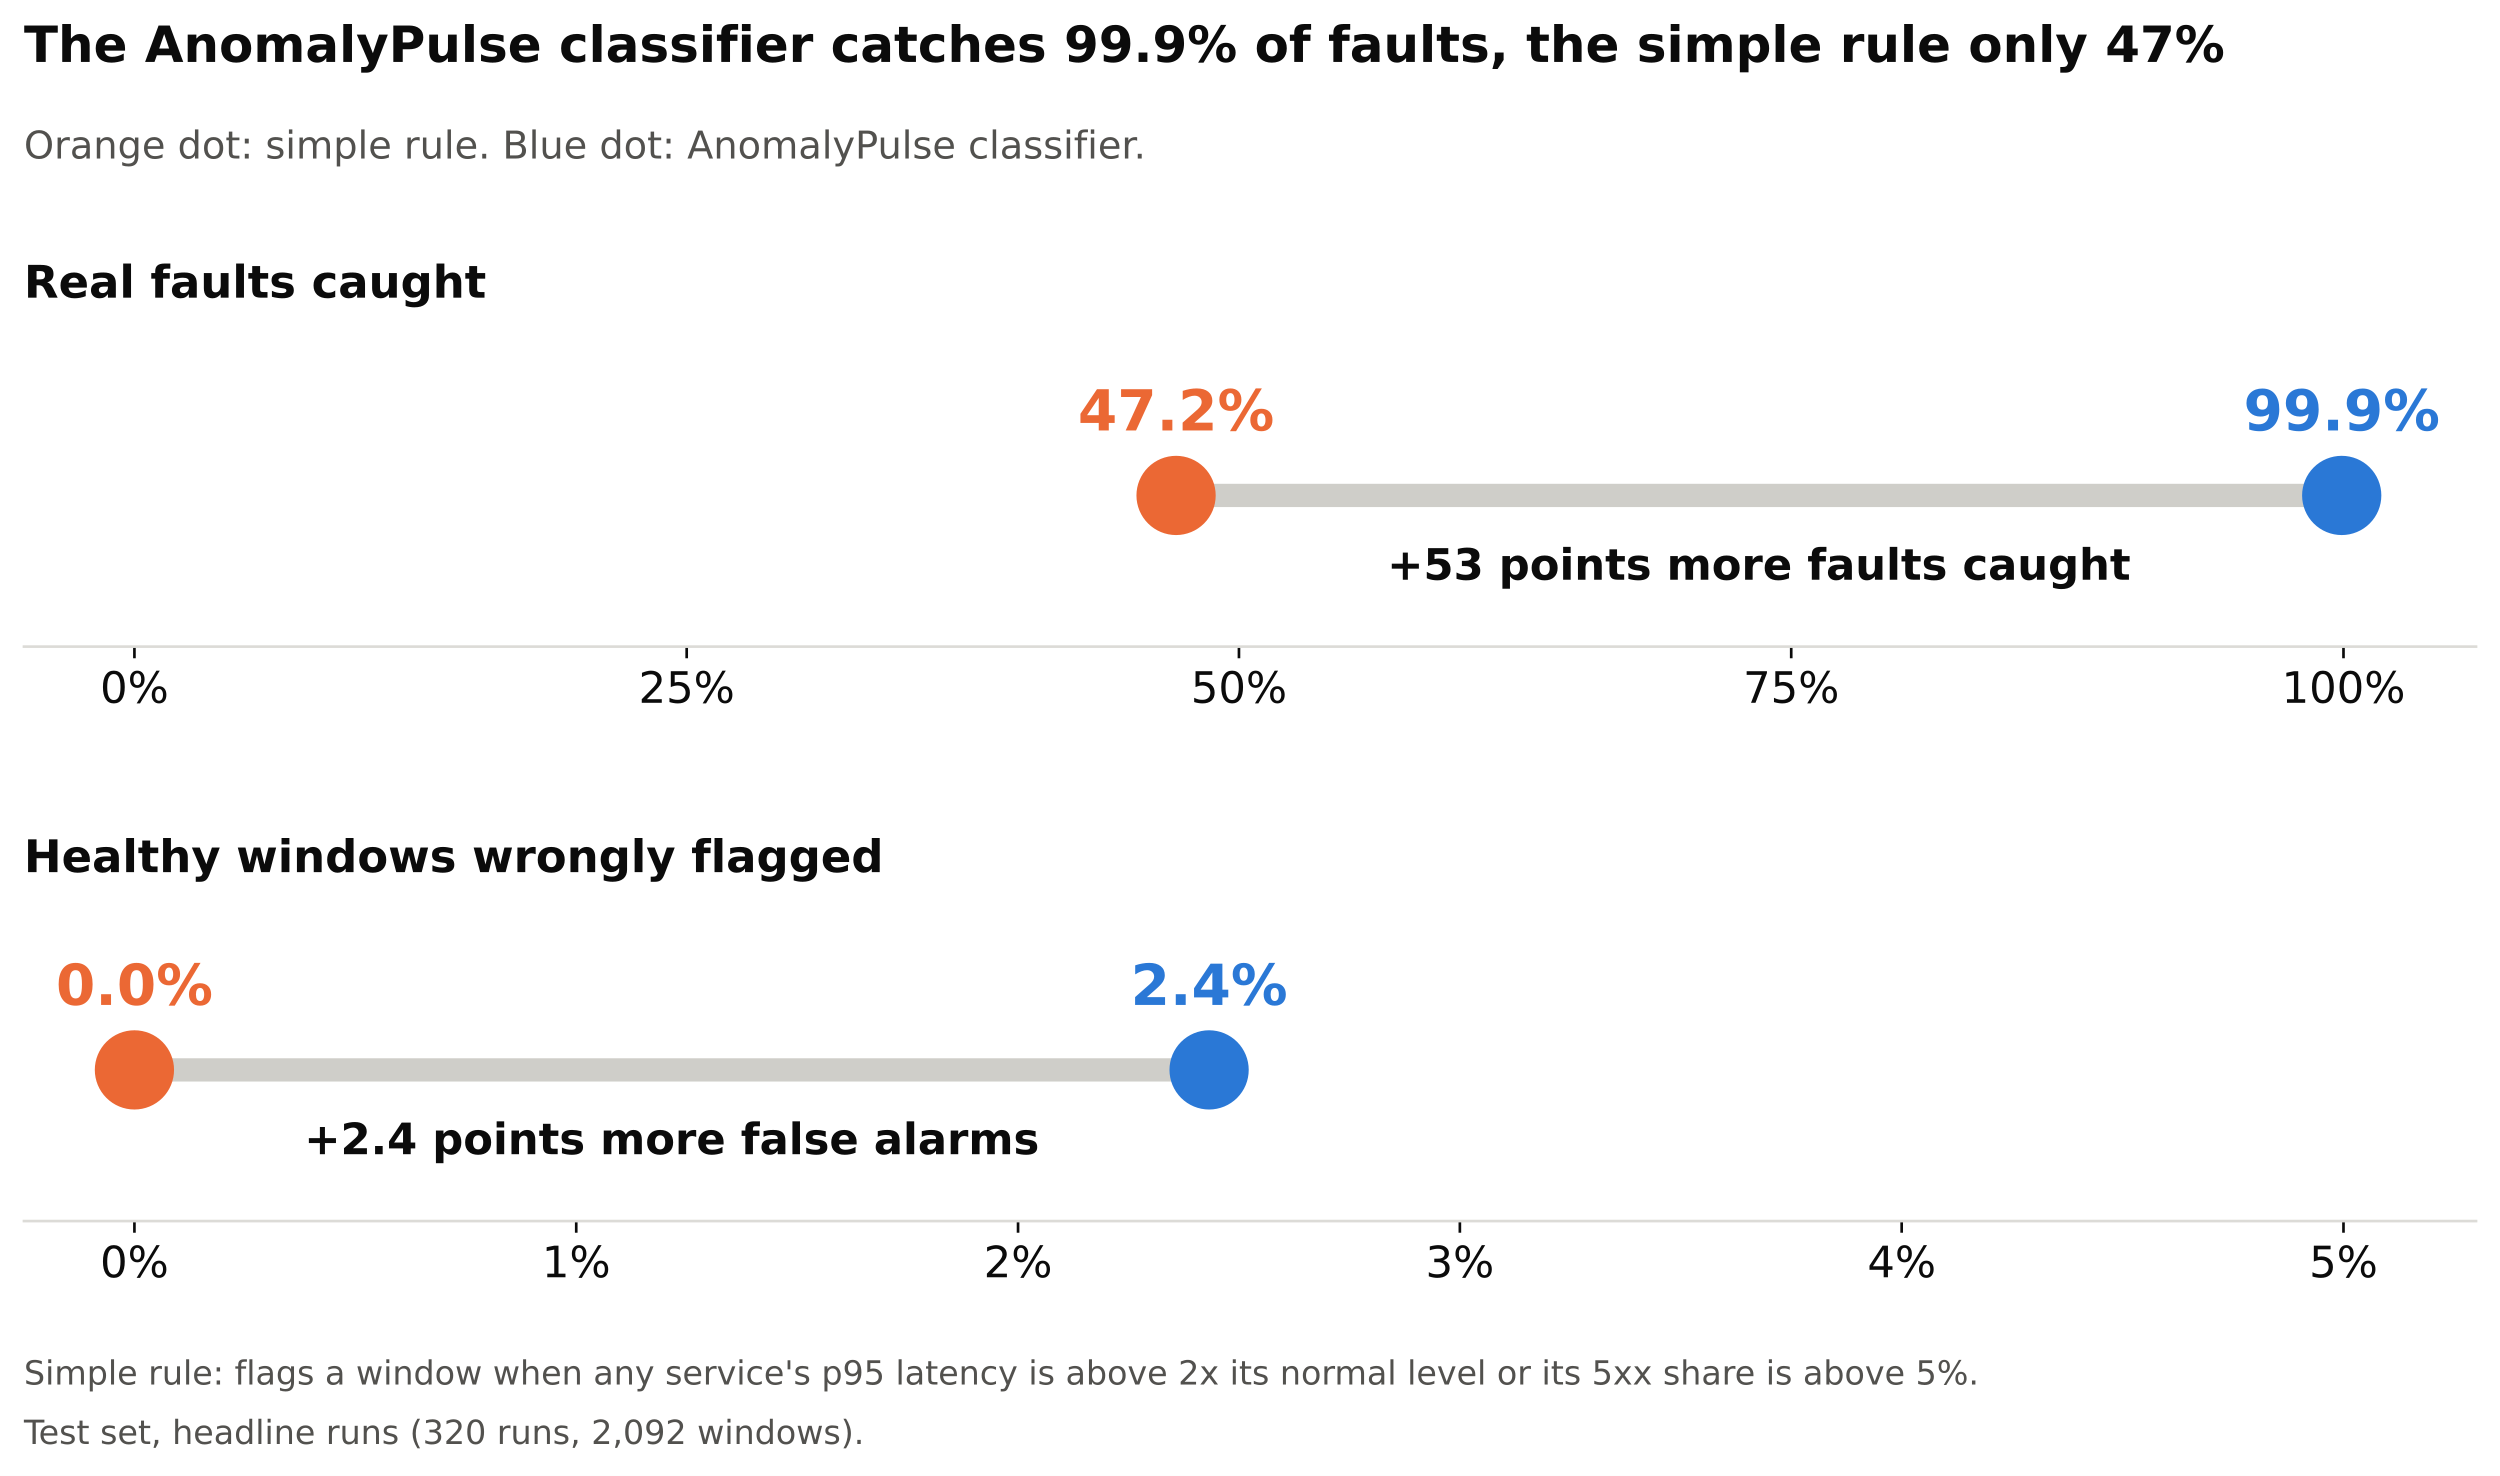
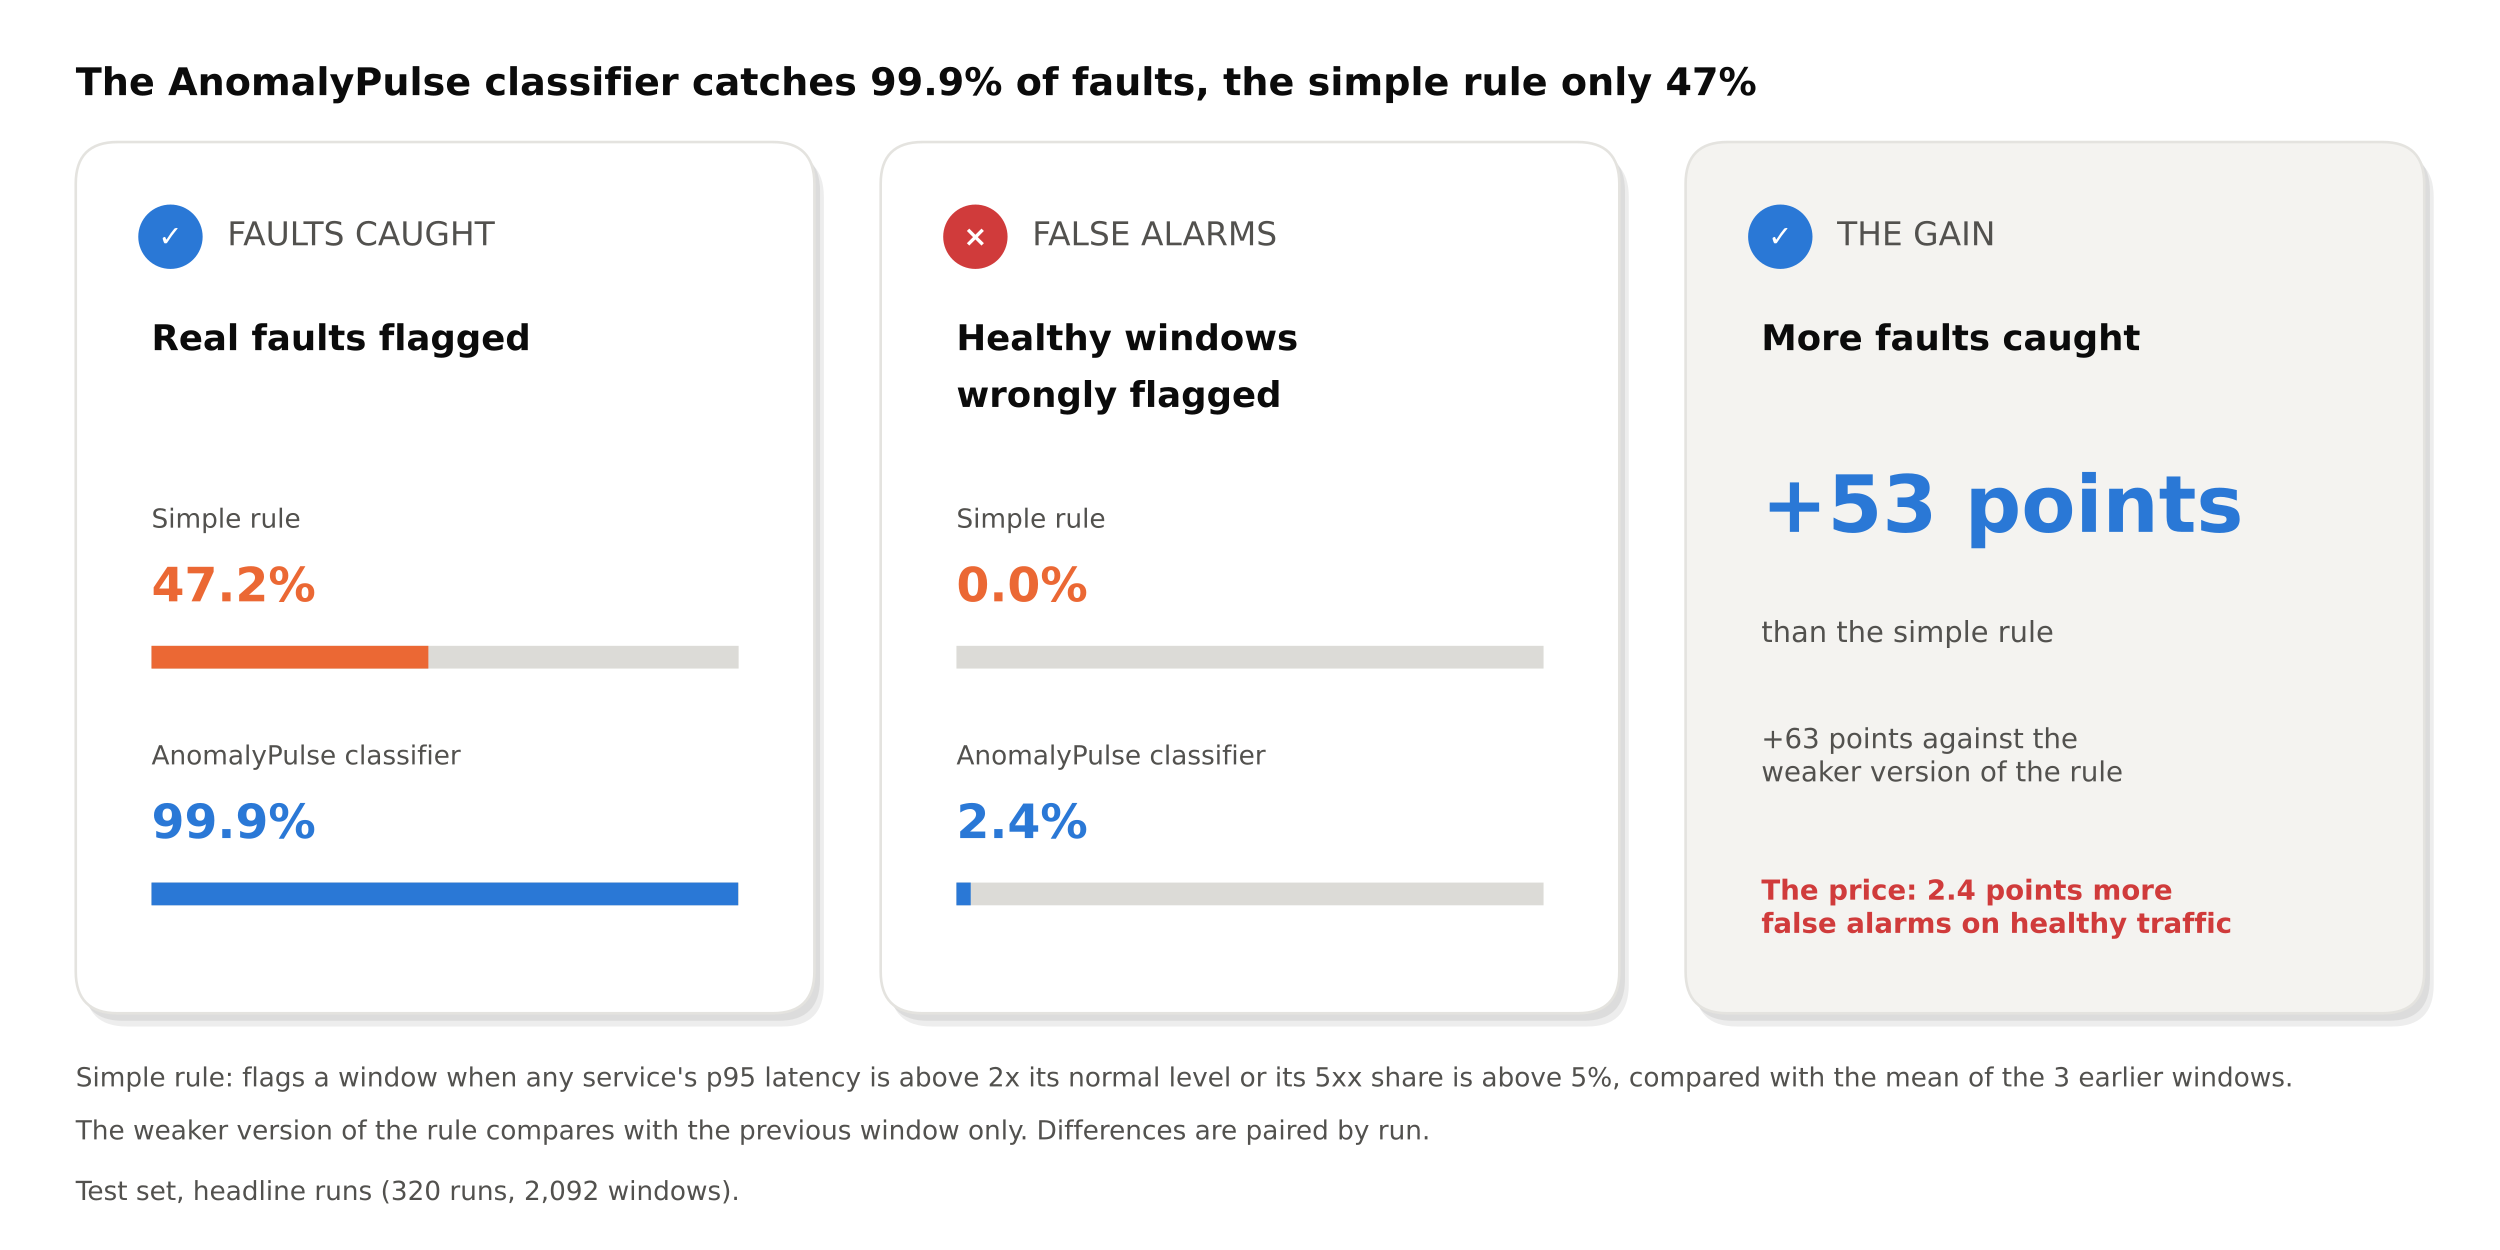
- <svg xmlns="http://www.w3.org/2000/svg" xmlns:xlink="http://www.w3.org/1999/xlink" width="750.96pt" height="443.352pt" viewBox="0 0 750.96 443.352" version="1.1">
+ <svg xmlns="http://www.w3.org/2000/svg" width="950.4pt" height="475.2pt" viewBox="0 0 950.4 475.2" version="1.1">
  <defs>
    <style type="text/css">*{stroke-linejoin: round; stroke-linecap: butt}</style>
  </defs>
  <g id="figure_1">
    <g id="patch_1">
-       <path d="M 0 443.352  L 750.96 443.352  L 750.96 0  L 0 0  z " style="fill: #ffffff" />
+       <path d="M 0 475.2  L 950.4 475.2  L 950.4 0  L 0 0  z " style="fill: #ffffff" />
    </g>
    <g id="axes_1">
      <g id="patch_2">
-         <path d="M 7.2 194.233  L 743.76 194.233  L 743.76 103.414  L 7.2 103.414  z " style="fill: #ffffff" />
+         <path d="M 48.24 390.24  L 297.36 390.24  Q 313.2 390.24 313.2 374.4  L 313.2 74.88  Q 313.2 59.04 297.36 59.04  L 48.24 59.04  Q 32.4 59.04 32.4 74.88  L 32.4 374.4  Q 32.4 390.24 48.24 390.24  z " clip-path="url(#p114bb45583)" style="fill-opacity: 0.071" />
      </g>
-       <g id="line2d_1">
-         <path d="M 353.272 148.823  L 703.414 148.823  " clip-path="url(#pd8d15b0370)" style="fill: none; stroke: #cfcec9; stroke-width: 7; stroke-linecap: round" />
+       <g id="patch_3">
+         <path d="M 46.8 388.08  L 295.92 388.08  Q 311.76 388.08 311.76 372.24  L 311.76 72.72  Q 311.76 56.88 295.92 56.88  L 46.8 56.88  Q 30.96 56.88 30.96 72.72  L 30.96 372.24  Q 30.96 388.08 46.8 388.08  z " clip-path="url(#p114bb45583)" style="fill-opacity: 0.071" />
      </g>
-       <g id="matplotlib.axis_1">
-         <g id="xtick_1">
-           <g id="line2d_2">
-             <defs>
-               <path id="md2e04d72f3" d="M 0 0  L 0 3.5  " style="stroke: #0b0b0b; stroke-width: 0.8" />
-             </defs>
-             <g>
-               <use xlink:href="#md2e04d72f3" x="40.378" y="194.233" style="fill: #0b0b0b; stroke: #0b0b0b; stroke-width: 0.8" />
-             </g>
-           </g>
-           <g id="text_1">
-             <text style="font-size: 13px; font-family: 'DejaVu Sans'; text-anchor: middle; fill: #0b0b0b" x="40.378" y="211.11" transform="rotate(-0 40.37838 211.1099)">0%</text>
-           </g>
-         </g>
-         <g id="xtick_2">
-           <g id="line2d_3">
-             <g>
-               <use xlink:href="#md2e04d72f3" x="206.27" y="194.233" style="fill: #0b0b0b; stroke: #0b0b0b; stroke-width: 0.8" />
-             </g>
-           </g>
-           <g id="text_2">
-             <text style="font-size: 13px; font-family: 'DejaVu Sans'; text-anchor: middle; fill: #0b0b0b" x="206.27" y="211.11" transform="rotate(-0 206.2703 211.1099)">25%</text>
-           </g>
-         </g>
-         <g id="xtick_3">
-           <g id="line2d_4">
-             <g>
-               <use xlink:href="#md2e04d72f3" x="372.162" y="194.233" style="fill: #0b0b0b; stroke: #0b0b0b; stroke-width: 0.8" />
-             </g>
-           </g>
-           <g id="text_3">
-             <text style="font-size: 13px; font-family: 'DejaVu Sans'; text-anchor: middle; fill: #0b0b0b" x="372.162" y="211.11" transform="rotate(-0 372.1622 211.1099)">50%</text>
-           </g>
-         </g>
-         <g id="xtick_4">
-           <g id="line2d_5">
-             <g>
-               <use xlink:href="#md2e04d72f3" x="538.054" y="194.233" style="fill: #0b0b0b; stroke: #0b0b0b; stroke-width: 0.8" />
-             </g>
-           </g>
-           <g id="text_4">
-             <text style="font-size: 13px; font-family: 'DejaVu Sans'; text-anchor: middle; fill: #0b0b0b" x="538.054" y="211.11" transform="rotate(-0 538.0541 211.1099)">75%</text>
-           </g>
-         </g>
-         <g id="xtick_5">
-           <g id="line2d_6">
-             <g>
-               <use xlink:href="#md2e04d72f3" x="703.946" y="194.233" style="fill: #0b0b0b; stroke: #0b0b0b; stroke-width: 0.8" />
-             </g>
-           </g>
-           <g id="text_5">
-             <text style="font-size: 13px; font-family: 'DejaVu Sans'; text-anchor: middle; fill: #0b0b0b" x="703.946" y="211.11" transform="rotate(-0 703.9459 211.1099)">100%</text>
-           </g>
-         </g>
+       <g id="patch_4">
+         <path d="M 354.24 390.24  L 603.36 390.24  Q 619.2 390.24 619.2 374.4  L 619.2 74.88  Q 619.2 59.04 603.36 59.04  L 354.24 59.04  Q 338.4 59.04 338.4 74.88  L 338.4 374.4  Q 338.4 390.24 354.24 390.24  z " clip-path="url(#p114bb45583)" style="fill-opacity: 0.071" />
      </g>
-       <g id="matplotlib.axis_2" />
-       <g id="patch_3">
-         <path d="M 7.2 194.233  L 743.76 194.233  " style="fill: none; stroke: #dcdbd7; stroke-width: 0.8; stroke-linejoin: miter; stroke-linecap: square" />
+       <g id="patch_5">
+         <path d="M 352.8 388.08  L 601.92 388.08  Q 617.76 388.08 617.76 372.24  L 617.76 72.72  Q 617.76 56.88 601.92 56.88  L 352.8 56.88  Q 336.96 56.88 336.96 72.72  L 336.96 372.24  Q 336.96 388.08 352.8 388.08  z " clip-path="url(#p114bb45583)" style="fill-opacity: 0.071" />
      </g>
-       <g id="PathCollection_1">
-         <defs>
-           <path id="m3112c8e409" d="M 0 11.402  C 3.024 11.402 5.924 10.2 8.062 8.062  C 10.2 5.924 11.402 3.024 11.402 0  C 11.402 -3.024 10.2 -5.924 8.062 -8.062  C 5.924 -10.2 3.024 -11.402 0 -11.402  C -3.024 -11.402 -5.924 -10.2 -8.062 -8.062  C -10.2 -5.924 -11.402 -3.024 -11.402 0  C -11.402 3.024 -10.2 5.924 -8.062 8.062  C -5.924 10.2 -3.024 11.402 0 11.402  z " style="stroke: #eb6834" />
-         </defs>
-         <g clip-path="url(#pd8d15b0370)">
-           <use xlink:href="#m3112c8e409" x="353.272" y="148.823" style="fill: #eb6834; stroke: #eb6834" />
-         </g>
+       <g id="patch_6">
+         <path d="M 660.24 390.24  L 909.36 390.24  Q 925.2 390.24 925.2 374.4  L 925.2 74.88  Q 925.2 59.04 909.36 59.04  L 660.24 59.04  Q 644.4 59.04 644.4 74.88  L 644.4 374.4  Q 644.4 390.24 660.24 390.24  z " clip-path="url(#p114bb45583)" style="fill-opacity: 0.071" />
      </g>
-       <g id="PathCollection_2">
-         <defs>
-           <path id="md3d03904a7" d="M 0 11.402  C 3.024 11.402 5.924 10.2 8.062 8.062  C 10.2 5.924 11.402 3.024 11.402 0  C 11.402 -3.024 10.2 -5.924 8.062 -8.062  C 5.924 -10.2 3.024 -11.402 0 -11.402  C -3.024 -11.402 -5.924 -10.2 -8.062 -8.062  C -10.2 -5.924 -11.402 -3.024 -11.402 0  C -11.402 3.024 -10.2 5.924 -8.062 8.062  C -5.924 10.2 -3.024 11.402 0 11.402  z " style="stroke: #2a78d6" />
-         </defs>
-         <g clip-path="url(#pd8d15b0370)">
-           <use xlink:href="#md3d03904a7" x="703.414" y="148.823" style="fill: #2a78d6; stroke: #2a78d6" />
-         </g>
+       <g id="patch_7">
+         <path d="M 658.8 388.08  L 907.92 388.08  Q 923.76 388.08 923.76 372.24  L 923.76 72.72  Q 923.76 56.88 907.92 56.88  L 658.8 56.88  Q 642.96 56.88 642.96 72.72  L 642.96 372.24  Q 642.96 388.08 658.8 388.08  z " clip-path="url(#p114bb45583)" style="fill-opacity: 0.071" />
+       </g>
+       <g id="patch_8">
+         <path d="M 44.64 385.2  L 293.76 385.2  Q 309.6 385.2 309.6 369.36  L 309.6 69.84  Q 309.6 54 293.76 54  L 44.64 54  Q 28.8 54 28.8 69.84  L 28.8 369.36  Q 28.8 385.2 44.64 385.2  z " clip-path="url(#p114bb45583)" style="fill: #ffffff; stroke: #e4e3df; stroke-linejoin: miter" />
+       </g>
+       <g id="patch_9">
+         <path d="M 350.64 385.2  L 599.76 385.2  Q 615.6 385.2 615.6 369.36  L 615.6 69.84  Q 615.6 54 599.76 54  L 350.64 54  Q 334.8 54 334.8 69.84  L 334.8 369.36  Q 334.8 385.2 350.64 385.2  z " clip-path="url(#p114bb45583)" style="fill: #ffffff; stroke: #e4e3df; stroke-linejoin: miter" />
+       </g>
+       <g id="patch_10">
+         <path d="M 656.64 385.2  L 905.76 385.2  Q 921.6 385.2 921.6 369.36  L 921.6 69.84  Q 921.6 54 905.76 54  L 656.64 54  Q 640.8 54 640.8 69.84  L 640.8 369.36  Q 640.8 385.2 656.64 385.2  z " clip-path="url(#p114bb45583)" style="fill: #f4f3f0; stroke: #e4e3df; stroke-linejoin: miter" />
+       </g>
+       <g id="patch_11">
+         <path d="M 64.8 102.24  C 68.046 102.24 71.16 100.95 73.455 98.655  C 75.75 96.36 77.04 93.246 77.04 90  C 77.04 86.754 75.75 83.64 73.455 81.345  C 71.16 79.05 68.046 77.76 64.8 77.76  C 61.554 77.76 58.44 79.05 56.145 81.345  C 53.85 83.64 52.56 86.754 52.56 90  C 52.56 93.246 53.85 96.36 56.145 98.655  C 58.44 100.95 61.554 102.24 64.8 102.24  z " clip-path="url(#p114bb45583)" style="fill: #2a78d6" />
+       </g>
+       <g id="patch_12">
+         <path d="M 57.6 254.16  L 280.8 254.16  L 280.8 245.52  L 57.6 245.52  z " clip-path="url(#p114bb45583)" style="fill: #dcdbd7" />
+       </g>
+       <g id="patch_13">
+         <path d="M 57.6 344.16  L 280.8 344.16  L 280.8 335.52  L 57.6 335.52  z " clip-path="url(#p114bb45583)" style="fill: #dcdbd7" />
+       </g>
+       <g id="patch_14">
+         <path d="M 370.8 102.24  C 374.046 102.24 377.16 100.95 379.455 98.655  C 381.75 96.36 383.04 93.246 383.04 90  C 383.04 86.754 381.75 83.64 379.455 81.345  C 377.16 79.05 374.046 77.76 370.8 77.76  C 367.554 77.76 364.44 79.05 362.145 81.345  C 359.85 83.64 358.56 86.754 358.56 90  C 358.56 93.246 359.85 96.36 362.145 98.655  C 364.44 100.95 367.554 102.24 370.8 102.24  z " clip-path="url(#p114bb45583)" style="fill: #d03b3b" />
+       </g>
+       <g id="patch_15">
+         <path d="M 363.6 254.16  L 586.8 254.16  L 586.8 245.52  L 363.6 245.52  z " clip-path="url(#p114bb45583)" style="fill: #dcdbd7" />
+       </g>
+       <g id="patch_16">
+         <path d="M 363.6 344.16  L 586.8 344.16  L 586.8 335.52  L 363.6 335.52  z " clip-path="url(#p114bb45583)" style="fill: #dcdbd7" />
+       </g>
+       <g id="patch_17">
+         <path d="M 676.8 102.24  C 680.046 102.24 683.16 100.95 685.455 98.655  C 687.75 96.36 689.04 93.246 689.04 90  C 689.04 86.754 687.75 83.64 685.455 81.345  C 683.16 79.05 680.046 77.76 676.8 77.76  C 673.554 77.76 670.44 79.05 668.145 81.345  C 665.85 83.64 664.56 86.754 664.56 90  C 664.56 93.246 665.85 96.36 668.145 98.655  C 670.44 100.95 673.554 102.24 676.8 102.24  z " clip-path="url(#p114bb45583)" style="fill: #2a78d6" />
+       </g>
+       <g id="text_1">
+         <text style="font-weight: 700; font-size: 11px; font-family: 'DejaVu Sans'; text-anchor: middle; fill: #ffffff" x="64.8" y="93.577" transform="rotate(-0 64.8 93.57742)">✓</text>
+       </g>
+       <g id="text_2">
+         <text style="font-size: 12.5px; font-family: 'DejaVu Sans'; text-anchor: start; fill: #52514e" x="86.4" y="93.247" transform="rotate(-0 86.4 93.24707)">FAULTS CAUGHT</text>
+       </g>
+       <g id="text_3">
+         <text style="font-weight: 700; font-size: 13.5px; font-family: 'DejaVu Sans'; text-anchor: start; fill: #0b0b0b" x="57.6" y="133.107" transform="rotate(-0 57.6 133.1074)">Real faults flagged</text>
+       </g>
+       <g id="text_4">
+         <text style="font-size: 10px; font-family: 'DejaVu Sans'; text-anchor: start; fill: #52514e" x="57.6" y="200.598" transform="rotate(-0 57.6 200.598)">Simple rule</text>
+       </g>
+       <g id="text_5">
+         <text style="font-weight: 700; font-size: 18px; font-family: 'DejaVu Sans'; text-anchor: start; fill: #eb6834" x="57.6" y="228.596" transform="rotate(-0 57.6 228.5958)">47.2%</text>
+       </g>
+       <g id="patch_18">
+         <path d="M 57.6 254.16  L 162.846 254.16  L 162.846 245.52  L 57.6 245.52  z " clip-path="url(#p114bb45583)" style="fill: #eb6834" />
      </g>
      <g id="text_6">
-         <text style="font-weight: 700; font-size: 17px; font-family: 'DejaVu Sans'; text-anchor: middle; fill: #eb6834" x="353.272" y="129.3" transform="rotate(-0 353.2715 129.3)">47.2%</text>
+         <text style="font-size: 10px; font-family: 'DejaVu Sans'; text-anchor: start; fill: #52514e" x="57.6" y="290.598" transform="rotate(-0 57.6 290.598)">AnomalyPulse classifier</text>
      </g>
      <g id="text_7">
-         <text style="font-weight: 700; font-size: 17px; font-family: 'DejaVu Sans'; text-anchor: middle; fill: #2a78d6" x="703.414" y="129.3" transform="rotate(-0 703.4138 129.3)">99.9%</text>
+         <text style="font-weight: 700; font-size: 18px; font-family: 'DejaVu Sans'; text-anchor: start; fill: #2a78d6" x="57.6" y="318.596" transform="rotate(-0 57.6 318.5958)">99.9%</text>
+       </g>
+       <g id="patch_19">
+         <path d="M 57.6 344.16  L 280.621 344.16  L 280.621 335.52  L 57.6 335.52  z " clip-path="url(#p114bb45583)" style="fill: #2a78d6" />
      </g>
      <g id="text_8">
-         <text style="font-weight: 700; font-size: 13px; font-family: 'DejaVu Sans'; text-anchor: middle; fill: #0b0b0b" x="528.343" y="174.141" transform="rotate(-0 528.3427 174.1406)">+53 points more faults caught</text>
+         <text style="font-weight: 700; font-size: 11px; font-family: 'DejaVu Sans'; text-anchor: middle; fill: #ffffff" x="370.8" y="93.577" transform="rotate(-0 370.8 93.57742)">×</text>
      </g>
      <g id="text_9">
-         <text style="font-weight: 700; font-size: 13.5px; font-family: 'DejaVu Sans'; text-anchor: start; fill: #0b0b0b" x="7.2" y="89.414" transform="rotate(-0 7.2 89.41366)">Real faults caught</text>
+         <text style="font-size: 12.5px; font-family: 'DejaVu Sans'; text-anchor: start; fill: #52514e" x="392.4" y="93.247" transform="rotate(-0 392.4 93.24707)">FALSE ALARMS</text>
      </g>
-     </g>
-     <g id="axes_2">
-       <g id="patch_4">
-         <path d="M 7.2 366.79  L 743.76 366.79  L 743.76 275.97  L 7.2 275.97  z " style="fill: #ffffff" />
+       <g id="text_10">
+         <text style="font-weight: 700; font-size: 13.5px; font-family: 'DejaVu Sans'; text-anchor: start; fill: #0b0b0b" x="363.6" y="133.107" transform="rotate(-0 363.6 133.1074)">Healthy windows</text>
      </g>
-       <g id="line2d_7">
-         <path d="M 40.378 321.38  L 363.195 321.38  " clip-path="url(#p2284206040)" style="fill: none; stroke: #cfcec9; stroke-width: 7; stroke-linecap: round" />
+       <g id="text_11">
+         <text style="font-weight: 700; font-size: 13.5px; font-family: 'DejaVu Sans'; text-anchor: start; fill: #0b0b0b" x="363.6" y="154.707" transform="rotate(-0 363.6 154.7074)">wrongly flagged</text>
      </g>
-       <g id="matplotlib.axis_3">
-         <g id="xtick_6">
-           <g id="line2d_8">
-             <g>
-               <use xlink:href="#md2e04d72f3" x="40.378" y="366.79" style="fill: #0b0b0b; stroke: #0b0b0b; stroke-width: 0.8" />
-             </g>
-           </g>
-           <g id="text_10">
-             <text style="font-size: 13px; font-family: 'DejaVu Sans'; text-anchor: middle; fill: #0b0b0b" x="40.378" y="383.667" transform="rotate(-0 40.37838 383.6666)">0%</text>
-           </g>
-         </g>
-         <g id="xtick_7">
-           <g id="line2d_9">
-             <g>
-               <use xlink:href="#md2e04d72f3" x="173.092" y="366.79" style="fill: #0b0b0b; stroke: #0b0b0b; stroke-width: 0.8" />
-             </g>
-           </g>
-           <g id="text_11">
-             <text style="font-size: 13px; font-family: 'DejaVu Sans'; text-anchor: middle; fill: #0b0b0b" x="173.092" y="383.667" transform="rotate(-0 173.0919 383.6666)">1%</text>
-           </g>
-         </g>
-         <g id="xtick_8">
-           <g id="line2d_10">
-             <g>
-               <use xlink:href="#md2e04d72f3" x="305.805" y="366.79" style="fill: #0b0b0b; stroke: #0b0b0b; stroke-width: 0.8" />
-             </g>
-           </g>
-           <g id="text_12">
-             <text style="font-size: 13px; font-family: 'DejaVu Sans'; text-anchor: middle; fill: #0b0b0b" x="305.805" y="383.667" transform="rotate(-0 305.8054 383.6666)">2%</text>
-           </g>
-         </g>
-         <g id="xtick_9">
-           <g id="line2d_11">
-             <g>
-               <use xlink:href="#md2e04d72f3" x="438.519" y="366.79" style="fill: #0b0b0b; stroke: #0b0b0b; stroke-width: 0.8" />
-             </g>
-           </g>
-           <g id="text_13">
-             <text style="font-size: 13px; font-family: 'DejaVu Sans'; text-anchor: middle; fill: #0b0b0b" x="438.519" y="383.667" transform="rotate(-0 438.5189 383.6666)">3%</text>
-           </g>
-         </g>
-         <g id="xtick_10">
-           <g id="line2d_12">
-             <g>
-               <use xlink:href="#md2e04d72f3" x="571.232" y="366.79" style="fill: #0b0b0b; stroke: #0b0b0b; stroke-width: 0.8" />
-             </g>
-           </g>
-           <g id="text_14">
-             <text style="font-size: 13px; font-family: 'DejaVu Sans'; text-anchor: middle; fill: #0b0b0b" x="571.232" y="383.667" transform="rotate(-0 571.2324 383.6666)">4%</text>
-           </g>
-         </g>
-         <g id="xtick_11">
-           <g id="line2d_13">
-             <g>
-               <use xlink:href="#md2e04d72f3" x="703.946" y="366.79" style="fill: #0b0b0b; stroke: #0b0b0b; stroke-width: 0.8" />
-             </g>
-           </g>
-           <g id="text_15">
-             <text style="font-size: 13px; font-family: 'DejaVu Sans'; text-anchor: middle; fill: #0b0b0b" x="703.946" y="383.667" transform="rotate(-0 703.9459 383.6666)">5%</text>
-           </g>
-         </g>
+       <g id="text_12">
+         <text style="font-size: 10px; font-family: 'DejaVu Sans'; text-anchor: start; fill: #52514e" x="363.6" y="200.598" transform="rotate(-0 363.6 200.598)">Simple rule</text>
      </g>
-       <g id="matplotlib.axis_4" />
-       <g id="patch_5">
-         <path d="M 7.2 366.79  L 743.76 366.79  " style="fill: none; stroke: #dcdbd7; stroke-width: 0.8; stroke-linejoin: miter; stroke-linecap: square" />
+       <g id="text_13">
+         <text style="font-weight: 700; font-size: 18px; font-family: 'DejaVu Sans'; text-anchor: start; fill: #eb6834" x="363.6" y="228.596" transform="rotate(-0 363.6 228.5958)">0.0%</text>
      </g>
-       <g id="PathCollection_3">
-         <g clip-path="url(#p2284206040)">
-           <use xlink:href="#m3112c8e409" x="40.378" y="321.38" style="fill: #eb6834; stroke: #eb6834" />
-         </g>
+       <g id="patch_20">
+         <path d="M 363.6 254.16  L 363.6 254.16  L 363.6 245.52  L 363.6 245.52  z " clip-path="url(#p114bb45583)" style="fill: #eb6834" />
      </g>
-       <g id="PathCollection_4">
-         <g clip-path="url(#p2284206040)">
-           <use xlink:href="#md3d03904a7" x="363.195" y="321.38" style="fill: #2a78d6; stroke: #2a78d6" />
-         </g>
+       <g id="text_14">
+         <text style="font-size: 10px; font-family: 'DejaVu Sans'; text-anchor: start; fill: #52514e" x="363.6" y="290.598" transform="rotate(-0 363.6 290.598)">AnomalyPulse classifier</text>
+       </g>
+       <g id="text_15">
+         <text style="font-weight: 700; font-size: 18px; font-family: 'DejaVu Sans'; text-anchor: start; fill: #2a78d6" x="363.6" y="318.596" transform="rotate(-0 363.6 318.5958)">2.4%</text>
+       </g>
+       <g id="patch_21">
+         <path d="M 363.6 344.16  L 369.029 344.16  L 369.029 335.52  L 363.6 335.52  z " clip-path="url(#p114bb45583)" style="fill: #2a78d6" />
      </g>
      <g id="text_16">
-         <text style="font-weight: 700; font-size: 17px; font-family: 'DejaVu Sans'; text-anchor: middle; fill: #eb6834" x="40.378" y="301.857" transform="rotate(-0 40.37838 301.8567)">0.0%</text>
+         <text style="font-weight: 700; font-size: 11px; font-family: 'DejaVu Sans'; text-anchor: middle; fill: #ffffff" x="676.8" y="93.577" transform="rotate(-0 676.8 93.57742)">✓</text>
      </g>
      <g id="text_17">
-         <text style="font-weight: 700; font-size: 17px; font-family: 'DejaVu Sans'; text-anchor: middle; fill: #2a78d6" x="363.195" y="301.857" transform="rotate(-0 363.195 301.8567)">2.4%</text>
+         <text style="font-size: 12.5px; font-family: 'DejaVu Sans'; text-anchor: start; fill: #52514e" x="698.4" y="93.247" transform="rotate(-0 698.4 93.24707)">THE GAIN</text>
      </g>
      <g id="text_18">
-         <text style="font-weight: 700; font-size: 13px; font-family: 'DejaVu Sans'; text-anchor: middle; fill: #0b0b0b" x="201.787" y="346.697" transform="rotate(-0 201.7867 346.6973)">+2.4 points more false alarms</text>
+         <text style="font-weight: 700; font-size: 13.5px; font-family: 'DejaVu Sans'; text-anchor: start; fill: #0b0b0b" x="669.6" y="133.107" transform="rotate(-0 669.6 133.1074)">More faults caught</text>
      </g>
      <g id="text_19">
-         <text style="font-weight: 700; font-size: 13.5px; font-family: 'DejaVu Sans'; text-anchor: start; fill: #0b0b0b" x="7.2" y="261.97" transform="rotate(-0 7.2 261.9703)">Healthy windows wrongly flagged</text>
+         <text style="font-weight: 700; font-size: 30px; font-family: 'DejaVu Sans'; text-anchor: start; fill: #2a78d6" x="669.6" y="202.194" transform="rotate(-0 669.6 202.1941)">+53 points</text>
      </g>
-     </g>
-     <g id="text_20">
-       <text style="font-weight: 700; font-size: 15px; font-family: 'DejaVu Sans'; text-anchor: start; fill: #0b0b0b" x="7.2" y="18.598" transform="rotate(-0 7.2 18.59766)">The AnomalyPulse classifier catches 99.9% of faults, the simple rule only 47%</text>
-     </g>
-     <g id="text_21">
-       <text style="font-size: 11.5px; font-family: 'DejaVu Sans'; text-anchor: start; fill: #52514e" x="7.2" y="47.614" transform="rotate(-0 7.2 47.61366)">Orange dot: simple rule.   Blue dot: AnomalyPulse classifier.</text>
-     </g>
-     <g id="text_22">
-       <text style="font-size: 10px; font-family: 'DejaVu Sans'; text-anchor: start; fill: #52514e" x="7.2" y="415.894" transform="rotate(-0 7.2 415.8937)">Simple rule: flags a window when any service's p95 latency is above 2x its normal level or its 5xx share is above 5%.</text>
-     </g>
-     <g id="text_23">
-       <text style="font-size: 10px; font-family: 'DejaVu Sans'; text-anchor: start; fill: #52514e" x="7.2" y="433.75" transform="rotate(-0 7.2 433.7497)">Test set, headline runs (320 runs, 2,092 windows).</text>
+       <g id="text_20">
+         <text style="font-size: 11px; font-family: 'DejaVu Sans'; text-anchor: start; fill: #52514e" x="669.6" y="244.058" transform="rotate(-0 669.6 244.0579)">than the simple rule</text>
+       </g>
+       <g id="text_21">
+         <text style="font-size: 10.5px; font-family: 'DejaVu Sans'; fill: #52514e" transform="translate(669.6 284.4265)">+63 points against the</text>
+         <text style="font-size: 10.5px; font-family: 'DejaVu Sans'; fill: #52514e" transform="translate(669.6 297.0294)">weaker version of the rule</text>
+       </g>
+       <g id="text_22">
+         <text style="font-weight: 700; font-size: 10.5px; font-family: 'DejaVu Sans'; fill: #d03b3b" transform="translate(669.6 342.0265)">The price: 2.4 points more</text>
+         <text style="font-weight: 700; font-size: 10.5px; font-family: 'DejaVu Sans'; fill: #d03b3b" transform="translate(669.6 354.6294)">false alarms on healthy traffic</text>
+       </g>
+       <g id="text_23">
+         <text style="font-weight: 700; font-size: 14.5px; font-family: 'DejaVu Sans'; text-anchor: start; fill: #0b0b0b" x="28.8" y="36.167" transform="rotate(-0 28.8 36.16717)">The AnomalyPulse classifier catches 99.9% of faults, the simple rule only 47%</text>
+       </g>
+       <g id="text_24">
+         <text style="font-size: 10px; font-family: 'DejaVu Sans'; text-anchor: start; fill: #52514e" x="28.8" y="412.998" transform="rotate(-0 28.8 412.998)">Simple rule: flags a window when any service's p95 latency is above 2x its normal level or its 5xx share is above 5%, compared with the mean of the 3 earlier windows.</text>
+       </g>
+       <g id="text_25">
+         <text style="font-size: 10px; font-family: 'DejaVu Sans'; text-anchor: start; fill: #52514e" x="28.8" y="433.158" transform="rotate(-0 28.8 433.158)">The weaker version of the rule compares with the previous window only. Differences are paired by run.</text>
+       </g>
+       <g id="text_26">
+         <text style="font-size: 10px; font-family: 'DejaVu Sans'; text-anchor: start; fill: #52514e" x="28.8" y="456.198" transform="rotate(-0 28.8 456.198)">Test set, headline runs (320 runs, 2,092 windows).</text>
+       </g>
    </g>
  </g>
  <defs>
-     <clipPath id="pd8d15b0370">
-       <rect x="7.2" y="103.414" width="736.56" height="90.819" />
-     </clipPath>
-     <clipPath id="p2284206040">
-       <rect x="7.2" y="275.97" width="736.56" height="90.819" />
+     <clipPath id="p114bb45583">
+       <rect x="7.2" y="7.2" width="936" height="460.8" />
    </clipPath>
  </defs>
</svg>
